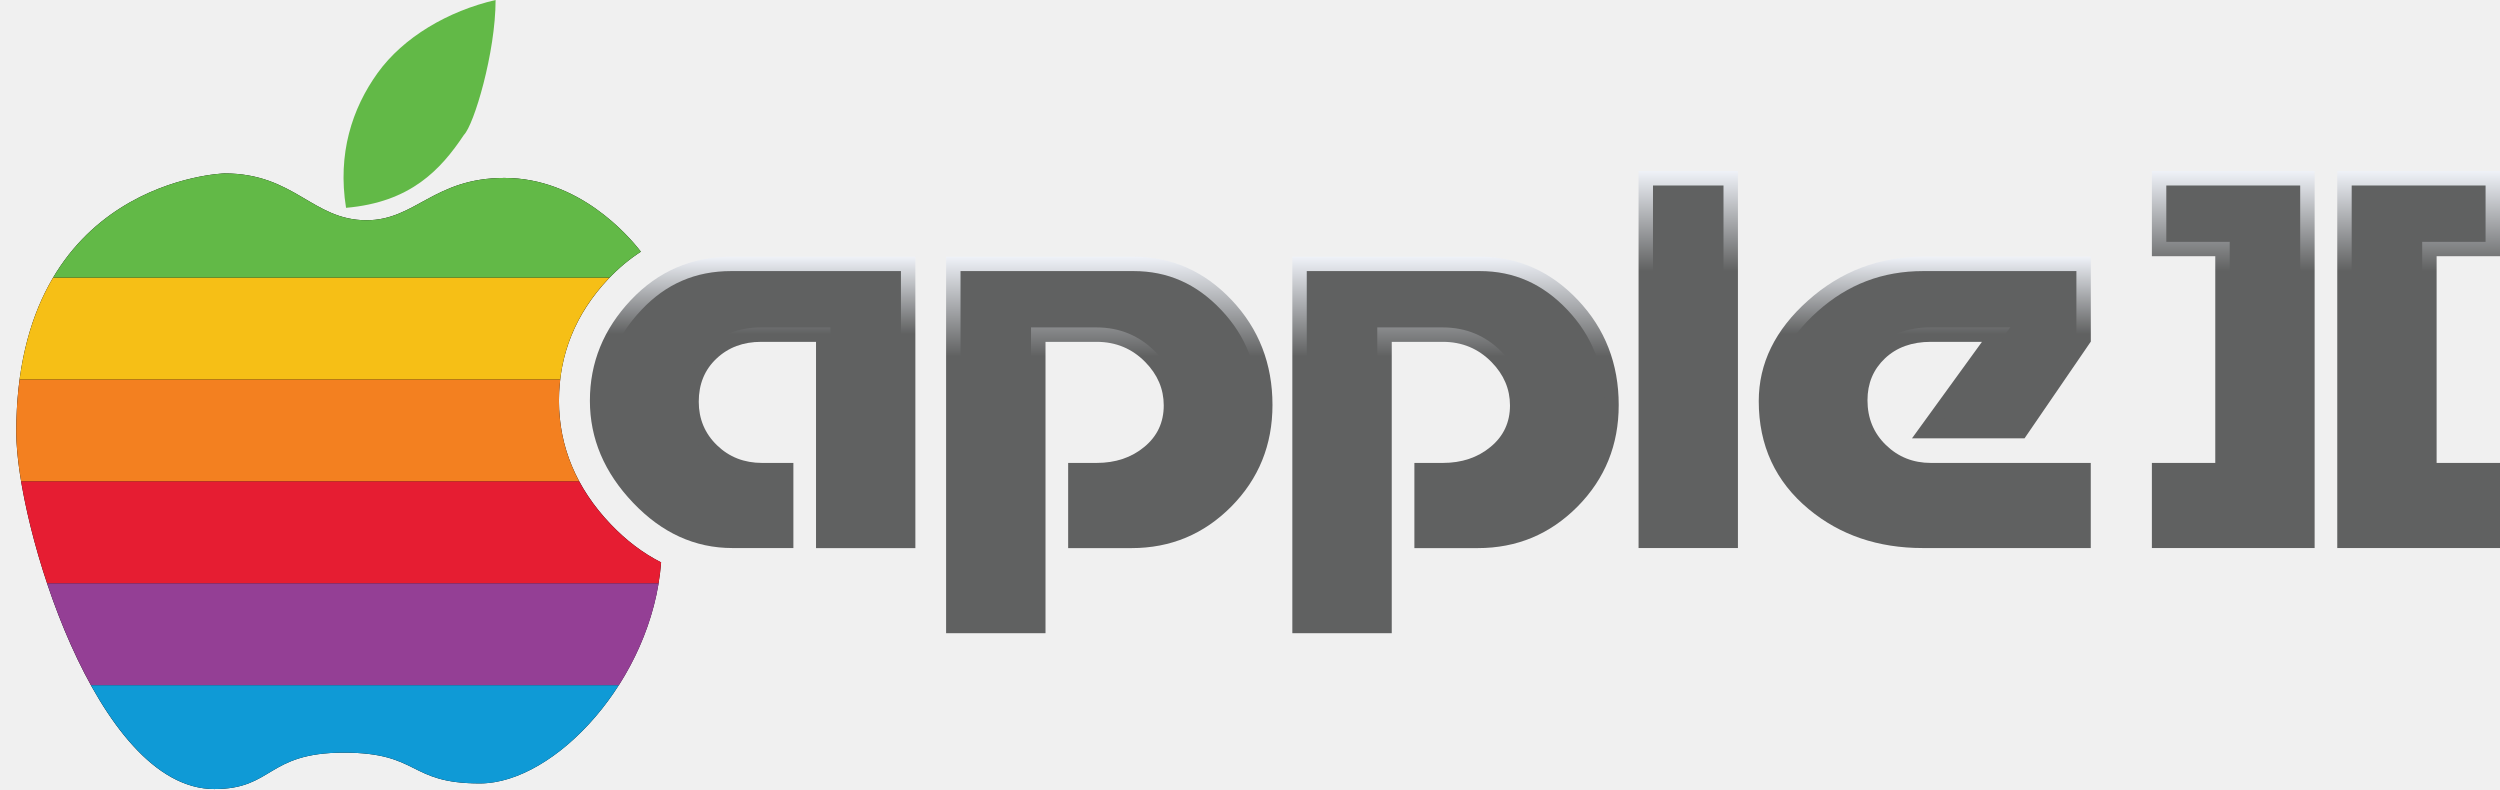
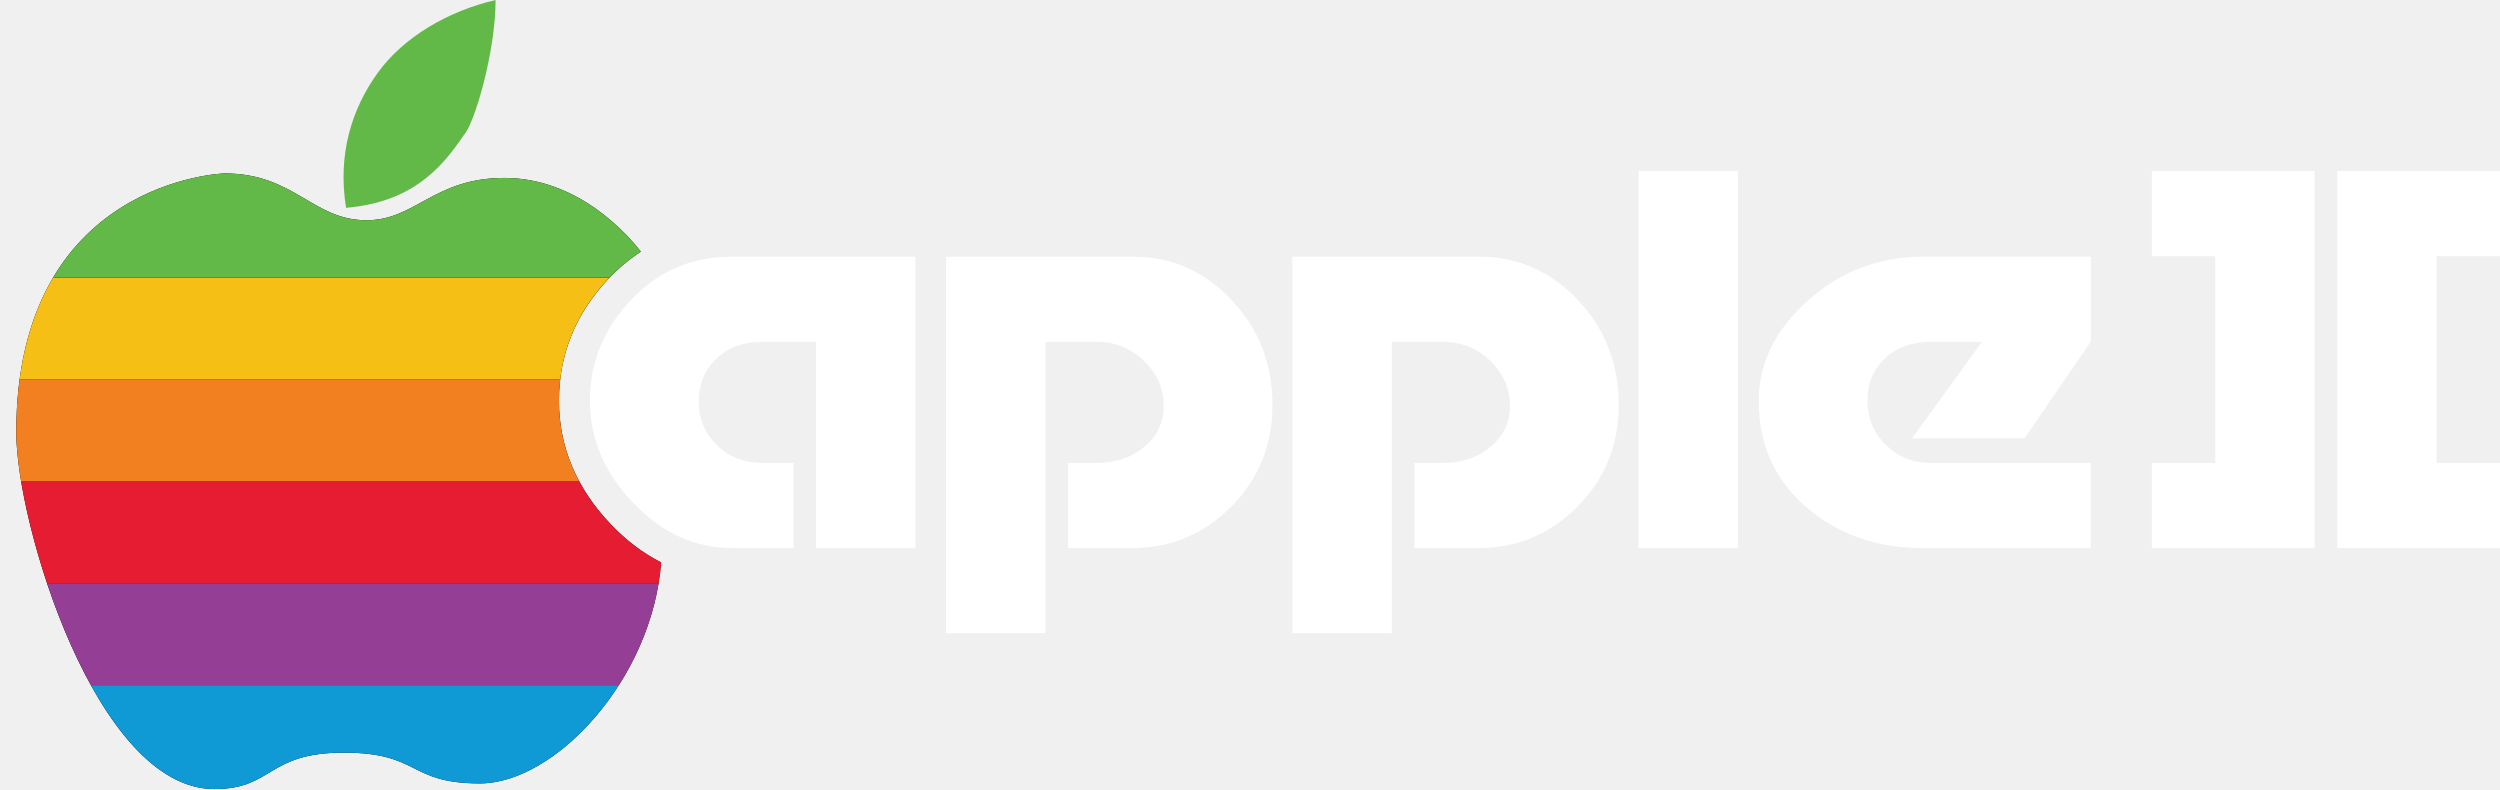
<svg xmlns="http://www.w3.org/2000/svg" xmlns:xlink="http://www.w3.org/1999/xlink" version="1.1" id="Layer_1" x="0px" y="0px" viewBox="0 0 3865.1 1219.9" style="enable-background:new 0 0 3865.1 1219.9;" xml:space="preserve">
  <style type="text/css">
	.st0{fill:#0F9AD6;}
	.st1{fill:#943F95;}
	.st2{fill:#E61D32;}
	.st3{fill:#F38020;}
	.st4{fill:#F6BF16;}
	.st5{clip-path:url(#SVGID_2_);fill:#62B947;}
	.st6{fill:#62B947;}
	.st7{fill:#FFFFFF;}
	.st8{clip-path:url(#SVGID_4_);fill:#62B947;}
	.st9{clip-path:url(#SVGID_6_);fill:#FFFFFF;}
	.st10{clip-path:url(#SVGID_8_);}
	.st11{fill:url(#SVGID_9_);}
	.st12{fill:#606161;}
	.st13{fill:url(#SVGID_10_);}
	.st14{fill:url(#SVGID_11_);}
	.st15{fill:url(#SVGID_12_);}
	.st16{fill:url(#SVGID_13_);}
	.st17{fill:url(#SVGID_14_);}
	.st18{fill:url(#SVGID_15_);}
	.st19{clip-path:url(#SVGID_17_);fill:#62B947;}
</style>
  <g>
    <g>
-       <linearGradient id="SVGID_2_" gradientUnits="userSpaceOnUse" x1="3452.674" y1="847.346" x2="3452.674" y2="264.503">
-         <stop offset="0.406" style="stop-color:#606161" />
-         <stop offset="0.462" style="stop-color:#606161" />
-         <stop offset="0.496" style="stop-color:#606161" />
-         <stop offset="0.735" style="stop-color:#606161" />
-         <stop offset="1" style="stop-color:#EFF2F8" />
-       </linearGradient>
-       <path style="fill:url(#SVGID_2_);" d="M3424.9,396.1h-98V264.5h251.6v582.8h-251.6V715.7h98V396.1z" />
-       <polygon class="st12" points="3349.2,825.1 3349.2,738 3447.2,738 3447.2,373.9 3349.2,373.9 3349.2,286.8 3556.2,286.8     3556.2,825.1   " />
+       <path class="st7" d="M3424.9,396.1h-98V264.5h251.6v582.8h-251.6V715.7h98V396.1z" />
    </g>
    <g>
-       <linearGradient id="SVGID_4_" gradientUnits="userSpaceOnUse" x1="3739.342" y1="847.346" x2="3739.342" y2="264.503">
-         <stop offset="0.406" style="stop-color:#606161" />
-         <stop offset="0.462" style="stop-color:#606161" />
-         <stop offset="0.496" style="stop-color:#606161" />
-         <stop offset="0.735" style="stop-color:#606161" />
-         <stop offset="1" style="stop-color:#EFF2F8" />
-       </linearGradient>
-       <path style="fill:url(#SVGID_4_);" d="M3767.1,715.7h98v131.6h-251.6V264.5h251.6v131.6h-98V715.7z" />
-       <polygon class="st12" points="3635.8,825.1 3635.8,286.8 3842.8,286.8 3842.8,373.9 3744.8,373.9 3744.8,738 3842.8,738     3842.8,825.1   " />
+       <path class="st7" d="M3767.1,715.7h98v131.6h-251.6V264.5h251.6v131.6h-98V715.7z" />
    </g>
    <g>
      <g>
        <path d="M943.9,810.2c-52.9-55.7-79.7-119.8-79.7-190.6c0-71.2,25.7-134.6,76.3-188.3c15.6-16.6,32.4-30.6,50.3-42.2     c-19.3-25-96.1-114-210.9-114c-109.3,0-137.5,65.4-213.3,65.4c-83.5,0-111.2-72.4-219.6-72.4c0,0-321.9,9.6-321.9,400.2     c0,140.9,123.1,551.6,306.2,551.6c91.6,0,80.6-56.3,200.1-56.3c118.9,0,98.6,47.6,210.5,47.6c115.7,0,266.3-159.8,280.2-341.7     C994.2,855.4,968,835.6,943.9,810.2z" />
      </g>
-       <linearGradient id="SVGID_6_" gradientUnits="userSpaceOnUse" x1="1163.596" y1="847.346" x2="1163.596" y2="396.862">
-         <stop offset="0.406" style="stop-color:#606161" />
-         <stop offset="0.462" style="stop-color:#606161" />
-         <stop offset="0.496" style="stop-color:#606161" />
-         <stop offset="0.735" style="stop-color:#606161" />
-         <stop offset="1" style="stop-color:#EFF2F8" />
-       </linearGradient>
-       <path style="fill:url(#SVGID_6_);" d="M1130.7,396.9h284.5v450.5h-153.6V528.5h-84.8c-27.8,0-50.8,8.6-69.1,25.9    c-18.3,17.2-27.4,39.5-27.4,66.6c0,26.7,9.4,49.2,28.2,67.4c18.8,18.2,42,27.3,69.8,27.3h48.3v131.6h-94.3    c-58,0-109.2-23.4-153.6-70.1C934.2,730.5,912,678,912,619.5c0-58.9,21.1-110.7,63.3-155.5    C1017.5,419.3,1069.3,396.9,1130.7,396.9z" />
-       <path class="st12" d="M1283.9,825.1V506.2h-107.1c-33.5,0-61.9,10.7-84.4,31.9c-22.8,21.5-34.4,49.4-34.4,82.9    c0,32.9,11.8,60.9,34.9,83.4c23,22.3,51.7,33.6,85.3,33.6h26v87.1h-72.1c-52.1,0-97.1-20.7-137.4-63.2    c-40.7-42.8-60.4-89.4-60.4-142.4c0-53.5,18.7-99.4,57.2-140.2c38.1-40.5,83.7-60.2,139.2-60.2h262.2v405.9H1283.9z" />
-       <linearGradient id="SVGID_8_" gradientUnits="userSpaceOnUse" x1="1714.985" y1="978.974" x2="1714.985" y2="396.862">
-         <stop offset="0.406" style="stop-color:#606161" />
-         <stop offset="0.462" style="stop-color:#606161" />
-         <stop offset="0.496" style="stop-color:#606161" />
-         <stop offset="0.735" style="stop-color:#606161" />
-         <stop offset="1" style="stop-color:#EFF2F8" />
-       </linearGradient>
-       <path style="fill:url(#SVGID_8_);" d="M1462.7,979V396.9h289.6c59,0,109.6,22.3,151.7,66.8c42.2,44.5,63.3,98.7,63.3,162.4    c0,61.8-21.2,114.1-63.6,157c-42.4,42.8-93.9,64.3-154.3,64.3h-98V715.7h43.9c29.3,0,53.9-8.2,73.9-24.8c20-16.5,30-37.9,30-64.1    c0-25.3-9.5-47.6-28.5-67c-20.5-20.9-45.6-31.3-75.3-31.3h-79V979H1462.7z" />
-       <path class="st12" d="M1485,956.7V419.1h267.3c53.1,0,97.4,19.6,135.6,59.9c38.5,40.6,57.2,88.7,57.2,147.1    c0,56.2-18.7,102.5-57.2,141.3c-38.4,38.8-83.7,57.7-138.5,57.7h-75.7V738h21.6c34.4,0,64.1-10,88-29.9    c25.3-20.9,38.1-48.2,38.1-81.3c0-31.2-11.7-59-34.9-82.6c-24.7-25.2-55.4-38-91.2-38H1594v450.5H1485z" />
-       <linearGradient id="SVGID_9_" gradientUnits="userSpaceOnUse" x1="2250.292" y1="978.974" x2="2250.292" y2="396.862">
-         <stop offset="0.406" style="stop-color:#606161" />
-         <stop offset="0.462" style="stop-color:#606161" />
-         <stop offset="0.496" style="stop-color:#606161" />
-         <stop offset="0.735" style="stop-color:#606161" />
-         <stop offset="1" style="stop-color:#EFF2F8" />
-       </linearGradient>
-       <path class="st11" d="M1998,979V396.9h289.6c59,0,109.6,22.3,151.7,66.8c42.2,44.5,63.3,98.7,63.3,162.4    c0,61.8-21.2,114.1-63.6,157c-42.4,42.8-93.9,64.3-154.3,64.3h-98V715.7h43.9c29.3,0,53.9-8.2,73.9-24.8c20-16.5,30-37.9,30-64.1    c0-25.3-9.5-47.6-28.5-67c-20.5-20.9-45.6-31.3-75.3-31.3h-79V979H1998z" />
-       <path class="st12" d="M2020.3,956.7V419.1h267.3c53.1,0,97.4,19.6,135.6,59.9c38.5,40.6,57.2,88.7,57.2,147.1    c0,56.2-18.7,102.5-57.2,141.3c-38.4,38.8-83.7,57.7-138.5,57.7h-75.7V738h21.6c34.4,0,64.1-10,88-29.9    c25.3-20.9,38.1-48.2,38.1-81.3c0-31.2-11.7-59-34.9-82.6c-24.7-25.2-55.4-38-91.2-38h-101.3v450.5H2020.3z" />
-       <linearGradient id="SVGID_10_" gradientUnits="userSpaceOnUse" x1="2610.091" y1="847.346" x2="2610.091" y2="264.503">
-         <stop offset="0.406" style="stop-color:#606161" />
-         <stop offset="0.462" style="stop-color:#606161" />
-         <stop offset="0.496" style="stop-color:#606161" />
-         <stop offset="0.735" style="stop-color:#606161" />
-         <stop offset="1" style="stop-color:#EFF2F8" />
-       </linearGradient>
-       <path class="st13" d="M2533.3,264.5h153.6v582.8h-153.6V264.5z" />
-       <rect x="2555.6" y="286.8" class="st12" width="109" height="538.3" />
-       <linearGradient id="SVGID_11_" gradientUnits="userSpaceOnUse" x1="2975.734" y1="847.346" x2="2975.734" y2="396.862">
-         <stop offset="0.406" style="stop-color:#606161" />
-         <stop offset="0.462" style="stop-color:#606161" />
-         <stop offset="0.496" style="stop-color:#606161" />
-         <stop offset="0.735" style="stop-color:#606161" />
-         <stop offset="1" style="stop-color:#EFF2F8" />
-       </linearGradient>
-       <path class="st14" d="M3232.4,715.7v131.6h-259.6c-69.2,0-128-20-176.2-59.9c-51.7-42.8-77.5-98.6-77.5-167.2    c0-58.4,25.3-110.2,76.1-155.5c50.7-45.3,110.2-67.9,178.4-67.9h258.9v131.3L3130,677.7h-174l108.2-149.2h-79    c-29.3,0-52.9,8.5-70.9,25.5c-18,17-27.1,38.6-27.1,64.8c0,27.7,9.5,50.8,28.5,69.2c19,18.5,42.2,27.7,69.5,27.7H3232.4z" />
-       <path class="st12" d="M2972.8,825.1c-64.5,0-117.5-17.9-162-54.8c-46.7-38.7-69.4-87.8-69.4-150c0-52.2,22.4-97.7,68.6-138.9    c46.9-41.9,100.4-62.3,163.6-62.3h236.6v102.1l-91.9,134.1h-118.6l108.2-149.2h-122.7c-35,0-64,10.6-86.2,31.6    c-22.6,21.3-34.1,48.6-34.1,81c0,33.8,11.9,62.5,35.3,85.2c23.2,22.5,51.8,34,85,34h224.9v87.1H2972.8z" />
+       <path class="st7" d="M1130.7,396.9h284.5v450.5h-153.6V528.5h-84.8c-27.8,0-50.8,8.6-69.1,25.9c-18.3,17.2-27.4,39.5-27.4,66.6    c0,26.7,9.4,49.2,28.2,67.4c18.8,18.2,42,27.3,69.8,27.3h48.3v131.6h-94.3c-58,0-109.2-23.4-153.6-70.1    C934.2,730.5,912,678,912,619.5c0-58.9,21.1-110.7,63.3-155.5C1017.5,419.3,1069.3,396.9,1130.7,396.9z" />
+       <path class="st7" d="M1462.7,979V396.9h289.6c59,0,109.6,22.3,151.7,66.8c42.2,44.5,63.3,98.7,63.3,162.4    c0,61.8-21.2,114.1-63.6,157c-42.4,42.8-93.9,64.3-154.3,64.3h-98V715.7h43.9c29.3,0,53.9-8.2,73.9-24.8c20-16.5,30-37.9,30-64.1    c0-25.3-9.5-47.6-28.5-67c-20.5-20.9-45.6-31.3-75.3-31.3h-79V979H1462.7z" />
+       <path class="st7" d="M1998,979V396.9h289.6c59,0,109.6,22.3,151.7,66.8c42.2,44.5,63.3,98.7,63.3,162.4    c0,61.8-21.2,114.1-63.6,157c-42.4,42.8-93.9,64.3-154.3,64.3h-98V715.7h43.9c29.3,0,53.9-8.2,73.9-24.8c20-16.5,30-37.9,30-64.1    c0-25.3-9.5-47.6-28.5-67c-20.5-20.9-45.6-31.3-75.3-31.3h-79V979H1998z" />
+       <path class="st7" d="M2533.3,264.5h153.6v582.8h-153.6V264.5z" />
+       <path class="st7" d="M3232.4,715.7v131.6h-259.6c-69.2,0-128-20-176.2-59.9c-51.7-42.8-77.5-98.6-77.5-167.2    c0-58.4,25.3-110.2,76.1-155.5c50.7-45.3,110.2-67.9,178.4-67.9h258.9v131.3L3130,677.7h-174l108.2-149.2h-79    c-29.3,0-52.9,8.5-70.9,25.5c-18,17-27.1,38.6-27.1,64.8c0,27.7,9.5,50.8,28.5,69.2c19,18.5,42.2,27.7,69.5,27.7H3232.4z" />
      <path class="st0" d="M742,1211.2c71.9,0,157.2-61.7,214.8-152H140.5c50.6,91.4,115.7,160.7,190.9,160.7    c91.6,0,80.6-56.3,200.1-56.3C650.3,1163.6,630.1,1211.2,742,1211.2z" />
      <path class="st1" d="M140.5,1059.2h816.4c29.6-46.4,52-100.4,61.4-157.5H72.7C90.8,955.7,113.6,1010.5,140.5,1059.2z" />
      <path class="st2" d="M72.7,901.6h945.5c1.8-10.6,3.1-21.4,3.9-32.2c-28-14.1-54.1-33.8-78.3-59.2c-19.8-20.9-36-42.9-48.4-66.1    H32.6C40.4,790.5,54,845.6,72.7,901.6z" />
      <path class="st3" d="M864.2,619.5c0-11.2,0.7-22.1,2-32.9H30.3c-3.4,25.2-5.2,52.3-5.2,81.7c0,20.3,2.6,46.3,7.5,75.8h862.8    C874.7,705.5,864.2,663.8,864.2,619.5z" />
      <path class="st4" d="M82.2,429.1C57.8,470.2,39,521.8,30.3,586.6h835.8c6.8-57.9,31.6-110.1,74.3-155.4c0.7-0.7,1.4-1.4,2.1-2.1    H82.2z" />
      <g>
        <defs>
-           <path id="SVGID_16_" d="M943.9,810.2c-52.9-55.7-79.7-119.8-79.7-190.6c0-71.2,25.7-134.6,76.3-188.3      c15.6-16.6,32.4-30.6,50.3-42.2c-19.3-25-96.1-114-210.9-114c-109.3,0-137.5,65.4-213.3,65.4c-83.5,0-111.2-72.4-219.6-72.4      c0,0-321.9,9.6-321.9,400.2c0,140.9,123.1,551.6,306.2,551.6c91.6,0,80.6-56.3,200.1-56.3c118.9,0,98.6,47.6,210.5,47.6      c115.7,0,266.3-159.8,280.2-341.7C994.2,855.4,968,835.6,943.9,810.2z" />
+           <path id="SVGID_3_" d="M943.9,810.2c-52.9-55.7-79.7-119.8-79.7-190.6c0-71.2,25.7-134.6,76.3-188.3      c15.6-16.6,32.4-30.6,50.3-42.2c-19.3-25-96.1-114-210.9-114c-109.3,0-137.5,65.4-213.3,65.4c-83.5,0-111.2-72.4-219.6-72.4      c0,0-321.9,9.6-321.9,400.2c0,140.9,123.1,551.6,306.2,551.6c91.6,0,80.6-56.3,200.1-56.3c118.9,0,98.6,47.6,210.5,47.6      c115.7,0,266.3-159.8,280.2-341.7C994.2,855.4,968,835.6,943.9,810.2z" />
        </defs>
-         <clipPath id="SVGID_12_">
-           <use xlink:href="#SVGID_16_" style="overflow:visible;" />
+         <clipPath id="SVGID_2_">
+           <use xlink:href="#SVGID_3_" style="overflow:visible;" />
        </clipPath>
-         <rect y="268.1" style="clip-path:url(#SVGID_12_);fill:#62B947;" width="1131.7" height="161" />
+         <rect y="268.1" class="st5" width="1131.7" height="161" />
      </g>
      <path class="st6" d="M717.2,208.6C732.8,193.1,766.2,81.1,766.2,0l0,0c-73.6,17.1-142.5,57.5-182.3,112.7l0,0    c-39.7,55.2-62.3,125-48.9,208.6l0,0C634.5,312.7,681.2,262.7,717.2,208.6L717.2,208.6z" />
    </g>
  </g>
</svg>
